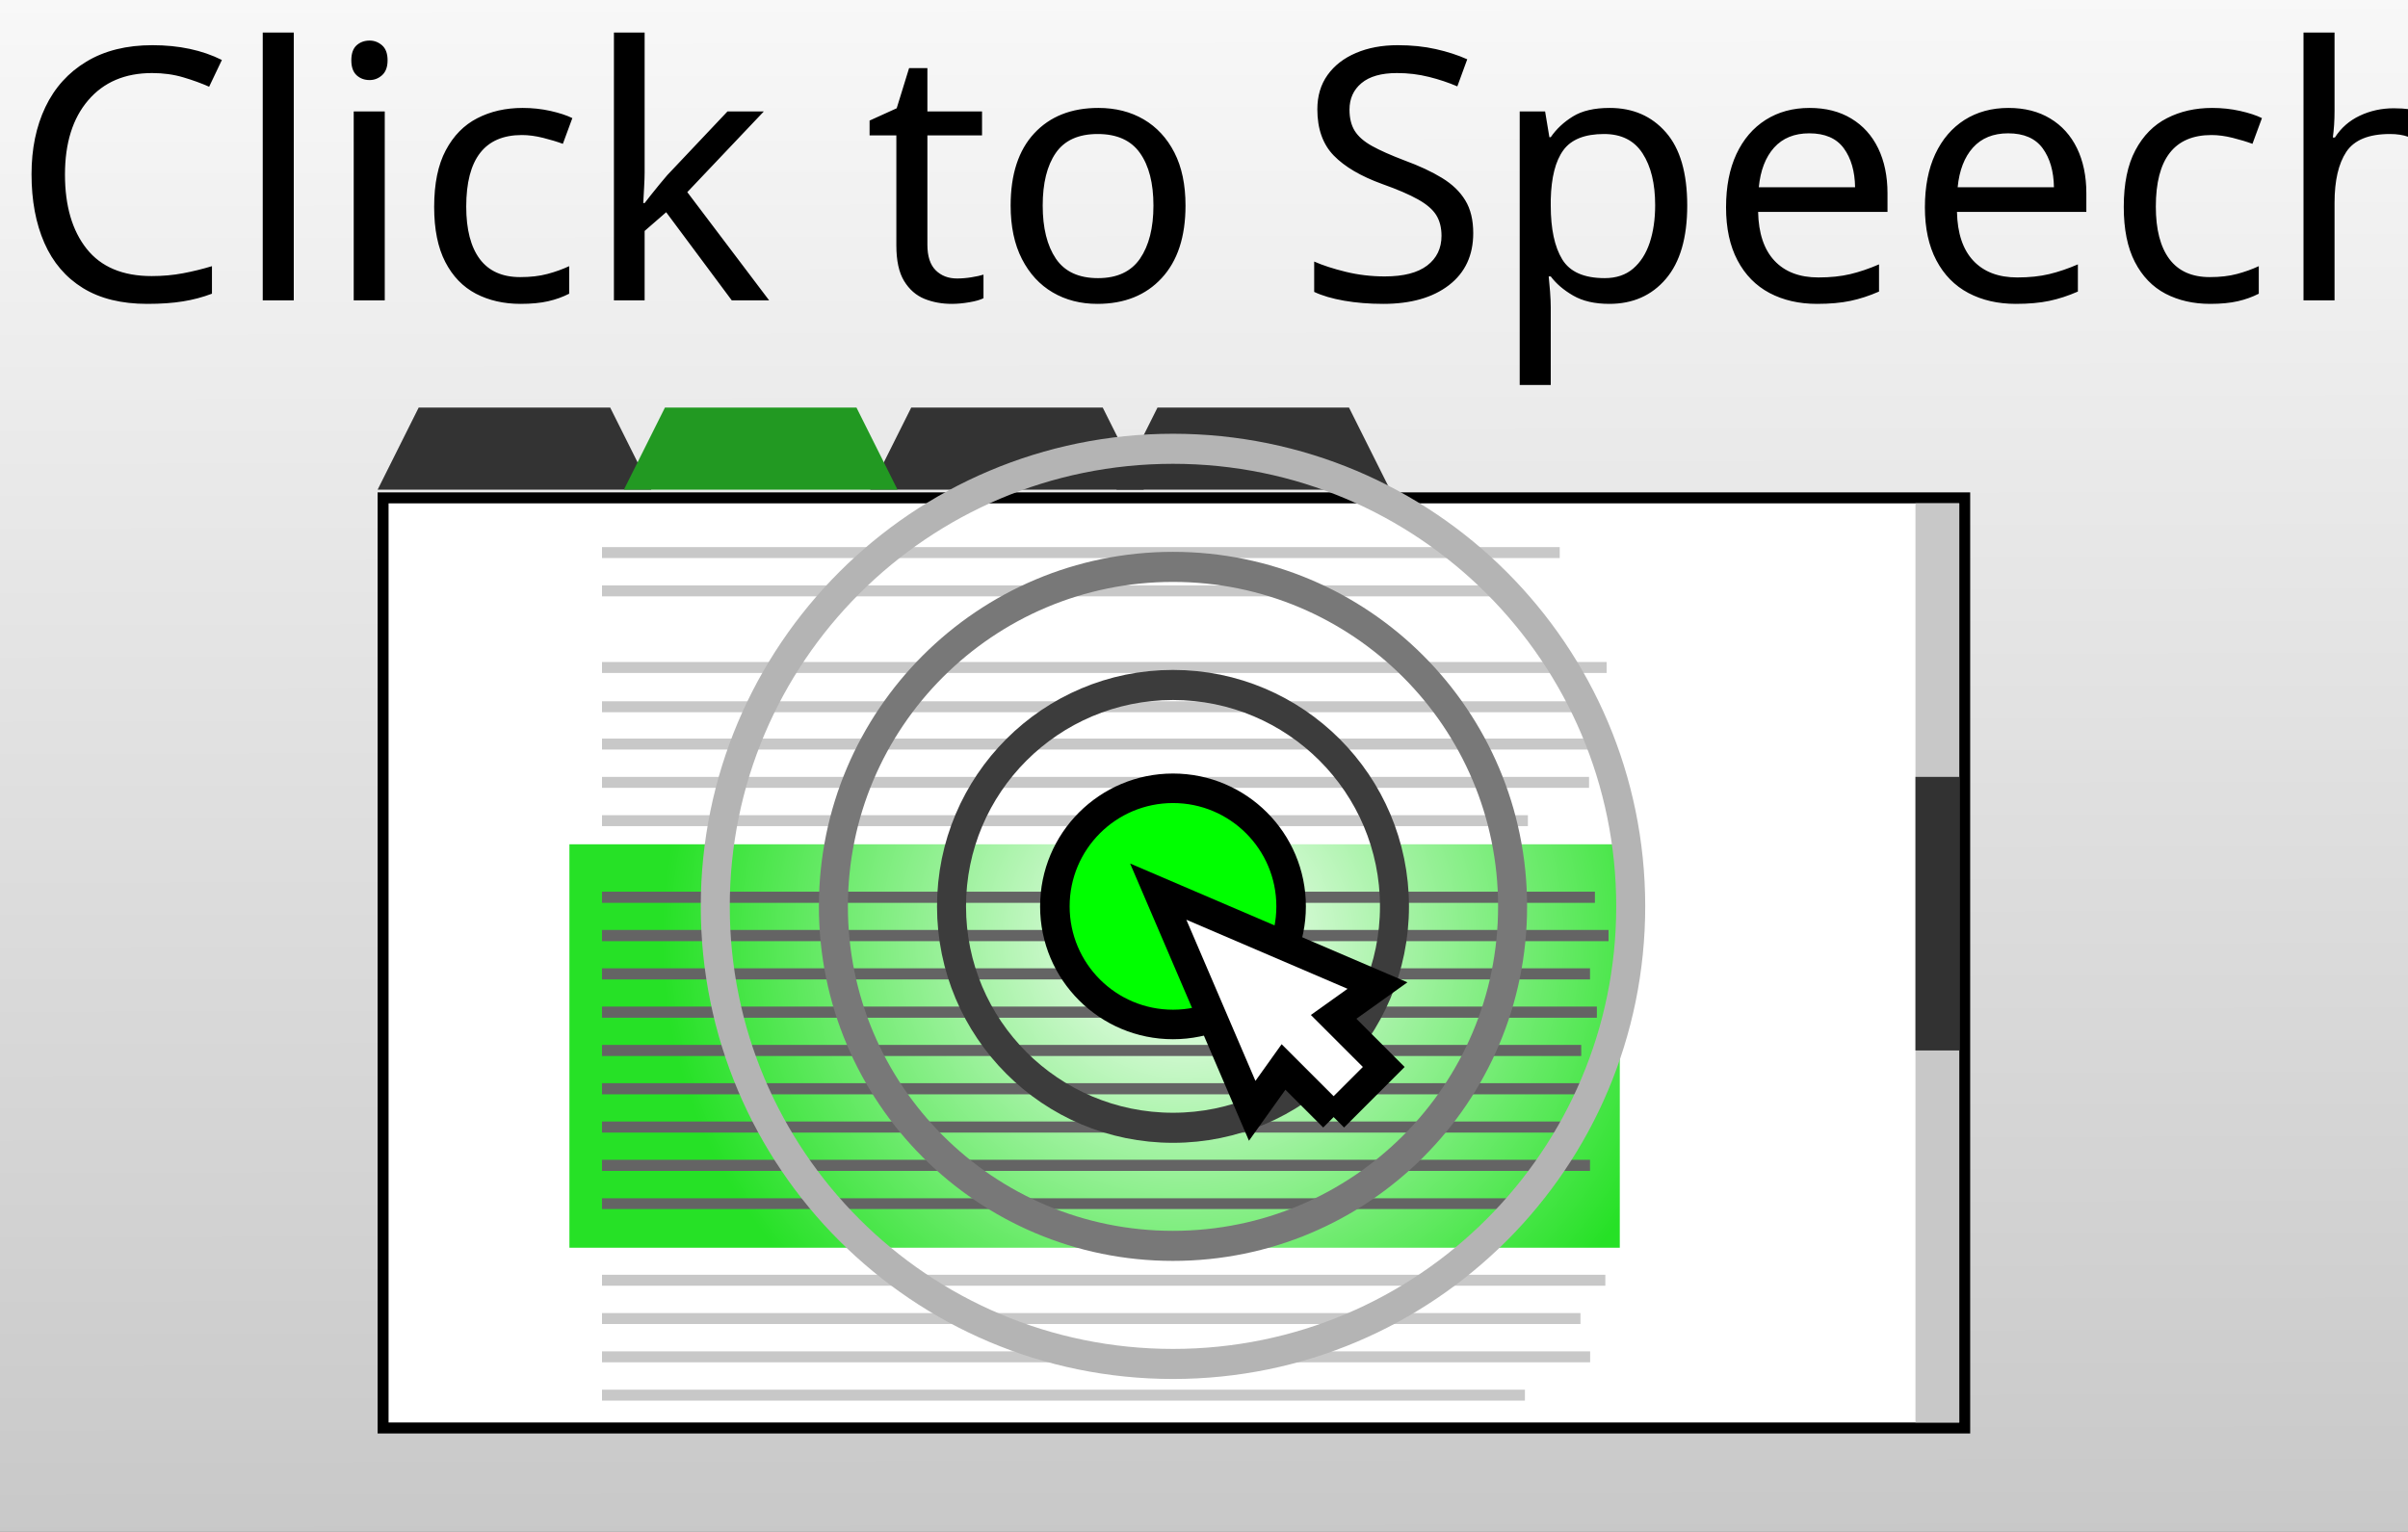
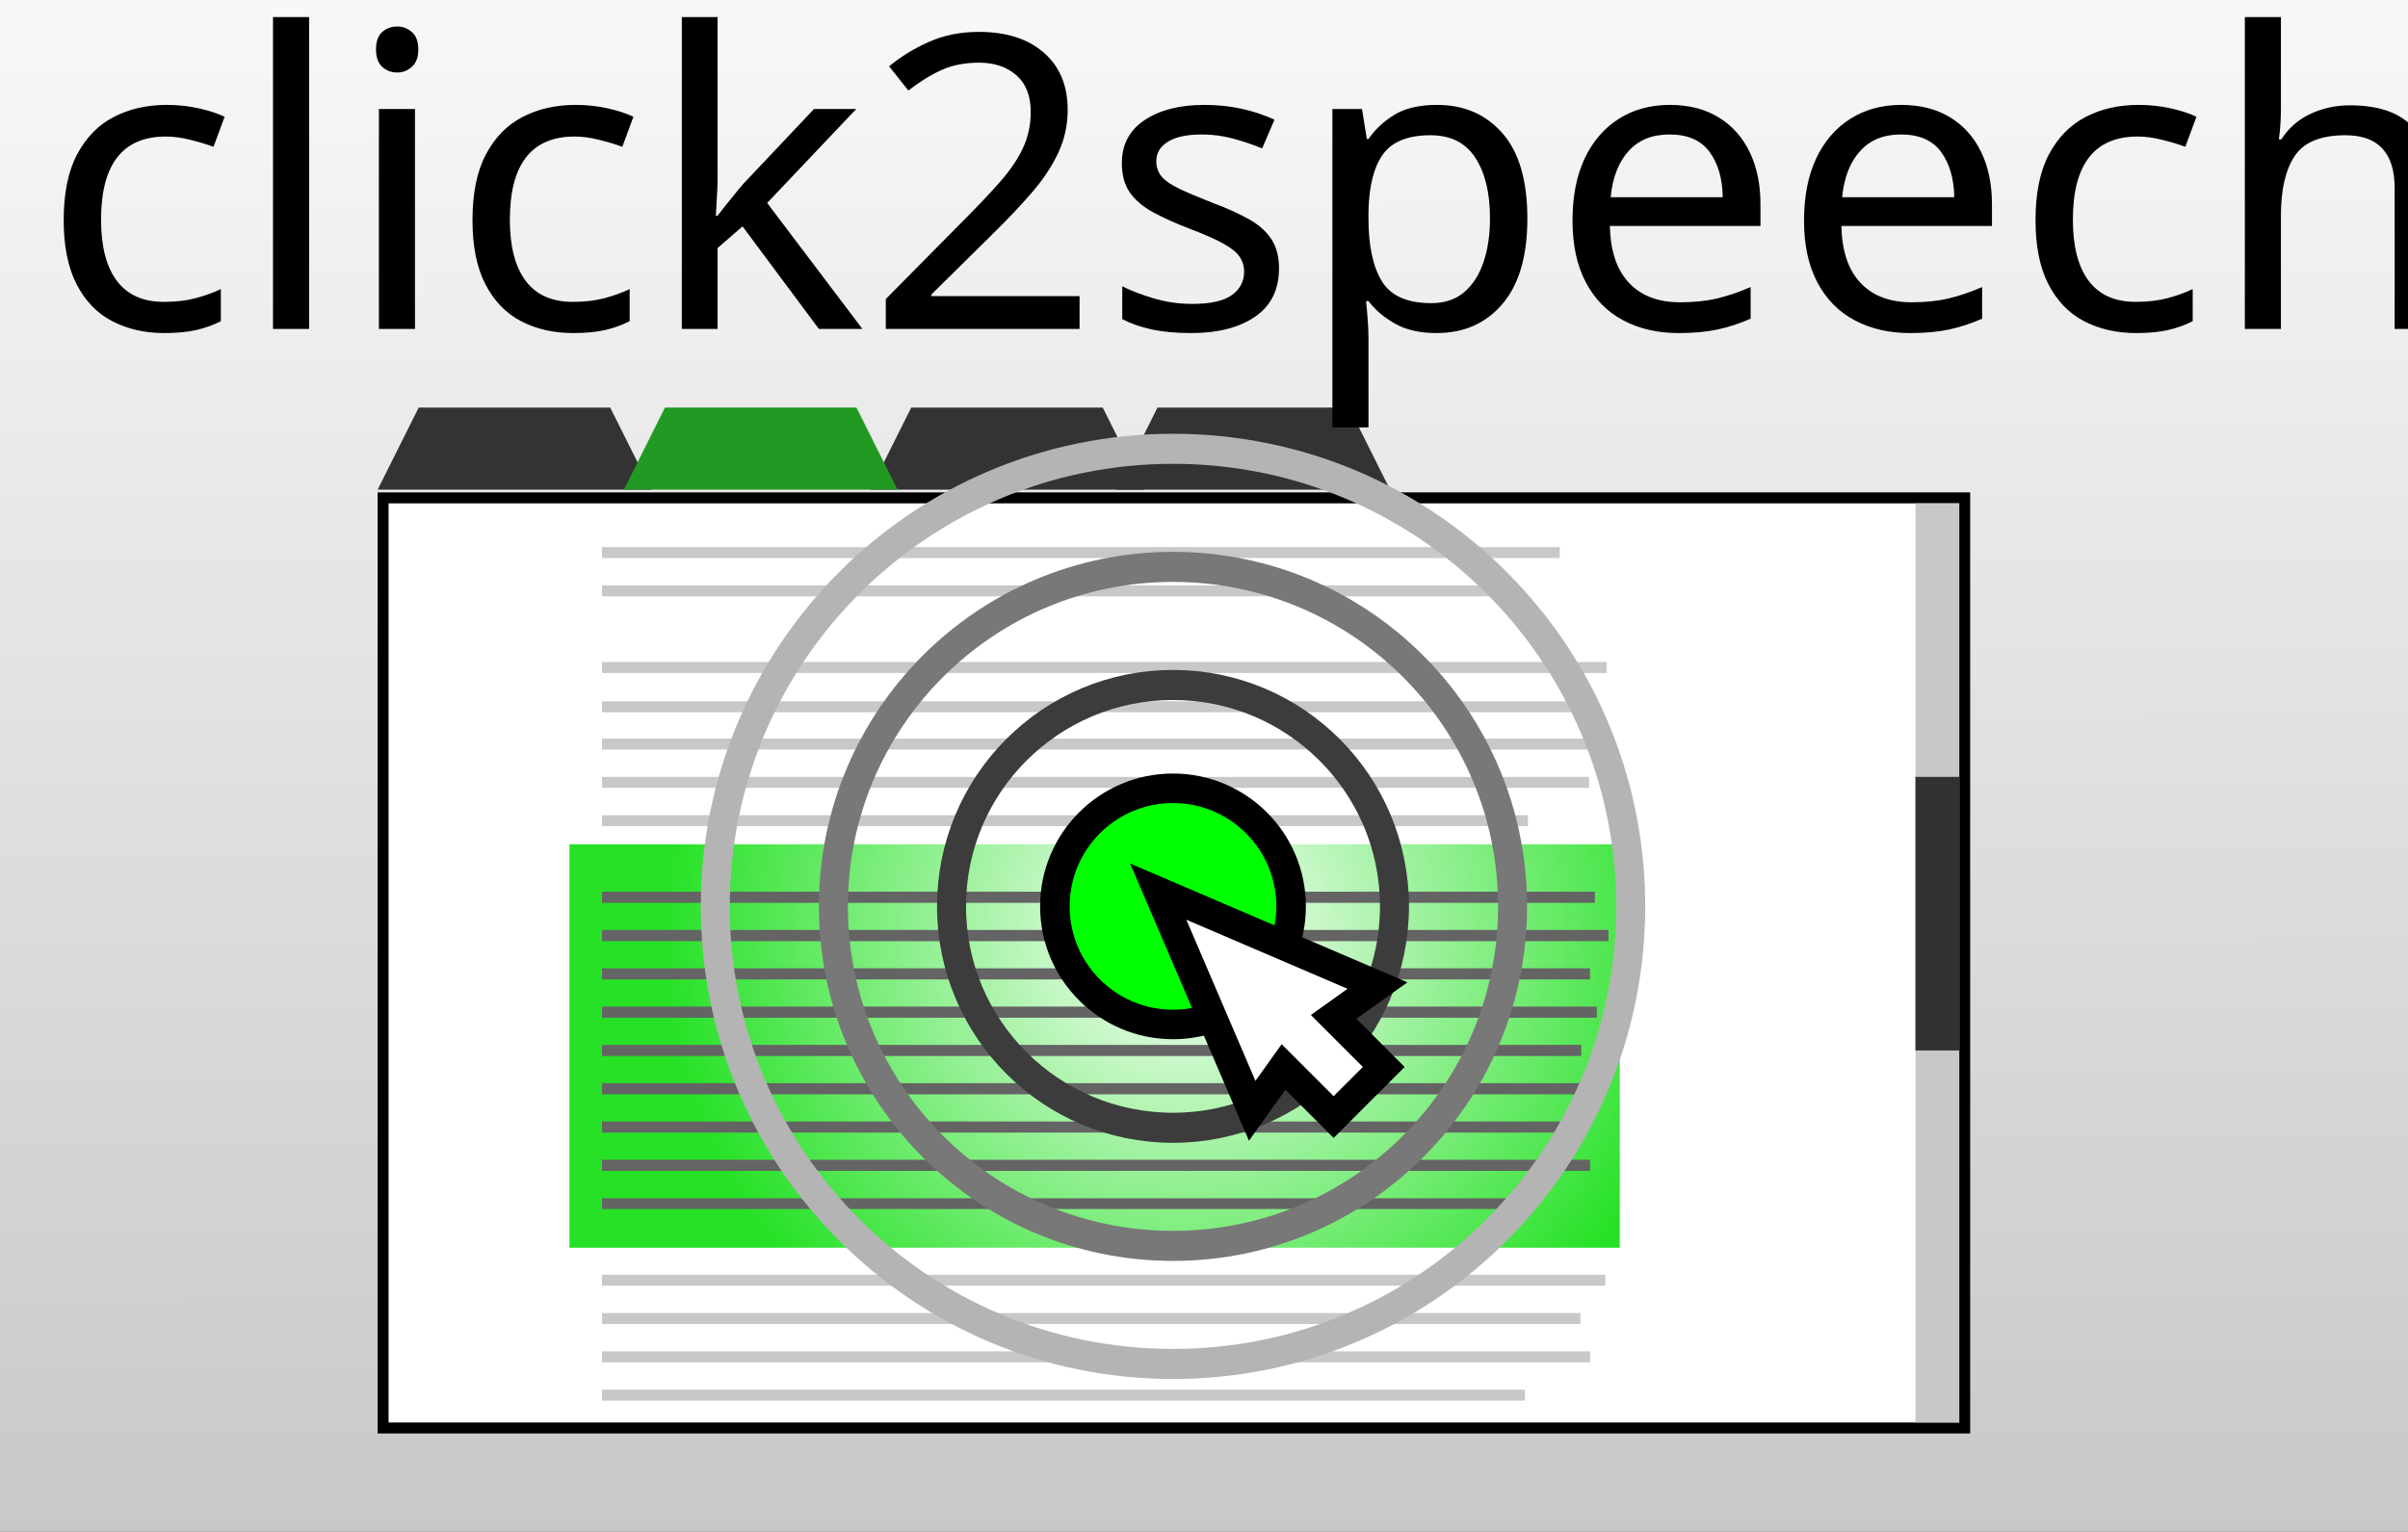
<svg xmlns="http://www.w3.org/2000/svg" xmlns:xlink="http://www.w3.org/1999/xlink" width="440" height="280" viewBox="0 0 440 280" id="svg4187" version="1.1">
  <defs id="defs4189">
    <linearGradient id="linearGradient4342">
      <stop style="stop-color:#ffffff;stop-opacity:1" offset="0" id="stop4344" />
      <stop style="stop-color:#26e126;stop-opacity:1" offset="1" id="stop4346" />
    </linearGradient>
    <linearGradient id="linearGradient4199">
      <stop style="stop-color:#f8f8f8;stop-opacity:1" offset="0" id="stop4201" />
      <stop style="stop-color:#c8c8c8;stop-opacity:1" offset="1" id="stop4203" />
    </linearGradient>
    <linearGradient xlink:href="#linearGradient4199" id="linearGradient4207" x1="205.794" y1="771.385" x2="206.305" y2="1054.073" gradientUnits="userSpaceOnUse" />
    <radialGradient xlink:href="#linearGradient4342" id="radialGradient4348" cx="216.898" cy="911.951" fx="216.898" fy="911.951" r="95.964" gradientTransform="matrix(-0.9997088,0.02413099,-0.02295385,-0.950942,454.6658,1805.704)" gradientUnits="userSpaceOnUse" />
  </defs>
  <g id="layer1" transform="translate(0,-772.3622)">
    <rect style="opacity:1;fill:url(#linearGradient4207);fill-opacity:1.0;stroke:#000000;stroke-width:2;stroke-linecap:round;stroke-miterlimit:4;stroke-dasharray:none;stroke-opacity:0.997" id="rect4735" width="442" height="282" x="-1" y="771.362" />
    <rect style="opacity:1;fill:#ffffff;fill-opacity:1;stroke:#000000;stroke-width:2;stroke-linecap:round;stroke-miterlimit:4;stroke-dasharray:none;stroke-opacity:0.997" id="rect4737" width="289" height="170" x="70" y="863.362" />
-     <path style="fill:#333333;fill-opacity:1;fill-rule:evenodd;stroke:#000000;stroke-width:0;stroke-linecap:butt;stroke-linejoin:miter;stroke-miterlimit:4;stroke-dasharray:none;stroke-opacity:1" d="m 69,861.862 7.5,-15 35,0 7.5,15 -50,0" id="path4739" />
-     <path style="fill:#333333;fill-opacity:1;fill-rule:evenodd;stroke:#000000;stroke-width:0;stroke-linecap:butt;stroke-linejoin:miter;stroke-miterlimit:4;stroke-dasharray:none;stroke-opacity:1" d="m 159,861.862 7.5,-15 35,0 7.5,15 -50,0" id="path4739-7-5" />
-     <path style="fill:#229922;fill-opacity:1;fill-rule:evenodd;stroke:#000000;stroke-width:0;stroke-linecap:butt;stroke-linejoin:miter;stroke-miterlimit:4;stroke-dasharray:none;stroke-opacity:1" d="m 114,861.862 7.5,-15 35,0 7.5,15 -50,0" id="path4739-7" />
+     <path style="fill:#333333;fill-opacity:1;fill-rule:evenodd;stroke:#000000;stroke-width:0;stroke-linecap:butt;stroke-linejoin:miter;stroke-miterlimit:4;stroke-dasharray:none;stroke-opacity:1" d="m 69,861.862 7.5,-15 35,0 7.5,15 -50,0 z" id="path4739" />
+     <path style="fill:#333333;fill-opacity:1;fill-rule:evenodd;stroke:#000000;stroke-width:0;stroke-linecap:butt;stroke-linejoin:miter;stroke-miterlimit:4;stroke-dasharray:none;stroke-opacity:1" d="m 159,861.862 7.5,-15 35,0 7.5,15 -50,0 z" id="path4739-7-5" />
+     <path style="fill:#229922;fill-opacity:1;fill-rule:evenodd;stroke:#000000;stroke-width:0;stroke-linecap:butt;stroke-linejoin:miter;stroke-miterlimit:4;stroke-dasharray:none;stroke-opacity:1" d="m 114,861.862 7.5,-15 35,0 7.5,15 -50,0 z" id="path4739-7" />
    <path style="fill:none;fill-rule:evenodd;stroke:#c8c8c8;stroke-width:2;stroke-linecap:butt;stroke-linejoin:miter;stroke-miterlimit:4;stroke-dasharray:none;stroke-opacity:1" d="m 110,873.362 175,0" id="path4779" />
    <use x="0" y="0" xlink:href="#path4779" transform="matrix(0.9489796,0,0,1,5.612245,7)" id="use4915" width="100%" height="100%" />
    <use x="0" y="0" xlink:href="#path4779" transform="matrix(1.04898,0,0,1,-5.387755,21)" id="use4919" width="100%" height="100%" style="stroke:#000000;stroke-opacity:1" />
    <use x="0" y="0" xlink:href="#path4779" transform="matrix(1.022449,0,0,1,-2.469388,28.17857)" id="use4921" width="100%" height="100%" style="stroke:#000000;stroke-opacity:1" />
    <use x="0" y="0" xlink:href="#path4779" transform="matrix(1.052856,0,0,1,-5.814173,35)" id="use4923" width="100%" height="100%" style="stroke:#000000;stroke-opacity:1" />
    <use x="0" y="0" xlink:href="#path4779" transform="matrix(1.030612,0,0,1,-3.367346,42)" id="use4925" width="100%" height="100%" style="stroke:#000000;stroke-opacity:1" />
    <use x="0" y="0" xlink:href="#path4779" transform="matrix(0.9667668,0,0,1,3.655653,49)" id="use4927" width="100%" height="100%" style="stroke:#000000;stroke-opacity:1" />
    <rect style="opacity:1;fill:url(#radialGradient4348);fill-opacity:1;stroke:none;stroke-width:2;stroke-linecap:round;stroke-miterlimit:4;stroke-dasharray:none;stroke-opacity:1" id="rect5077" width="191.929" height="73.741" x="104.046" y="926.679" />
    <path id="use4931" d="m 110,936.362 181.429,0" style="fill:none;fill-rule:evenodd;stroke:#646464;stroke-width:2.036;stroke-linecap:butt;stroke-linejoin:miter;stroke-miterlimit:4;stroke-dasharray:none;stroke-opacity:1" />
    <path id="use4933" d="m 110,943.362 183.92,0" style="fill:none;fill-rule:evenodd;stroke:#646464;stroke-width:2.05;stroke-linecap:butt;stroke-linejoin:miter;stroke-miterlimit:4;stroke-dasharray:none;stroke-opacity:1" />
    <path id="use4935" d="m 110,950.362 180.536,0" style="fill:none;fill-rule:evenodd;stroke:#646464;stroke-width:2.031;stroke-linecap:butt;stroke-linejoin:miter;stroke-miterlimit:4;stroke-dasharray:none;stroke-opacity:1" />
    <path id="use4937" d="m 110,957.362 181.786,0" style="fill:none;fill-rule:evenodd;stroke:#646464;stroke-width:2.038;stroke-linecap:butt;stroke-linejoin:miter;stroke-miterlimit:4;stroke-dasharray:none;stroke-opacity:1" />
    <path id="use4939" d="m 110,964.362 178.929,0" style="fill:none;fill-rule:evenodd;stroke:#646464;stroke-width:2.022;stroke-linecap:butt;stroke-linejoin:miter;stroke-miterlimit:4;stroke-dasharray:none;stroke-opacity:1" />
    <path id="use4941" d="m 110,971.362 181.25,0" style="fill:none;fill-rule:evenodd;stroke:#646464;stroke-width:2.035;stroke-linecap:butt;stroke-linejoin:miter;stroke-miterlimit:4;stroke-dasharray:none;stroke-opacity:1" />
    <path id="use4943" d="m 110,978.362 179.464,0" style="fill:none;fill-rule:evenodd;stroke:#646464;stroke-width:2.025;stroke-linecap:butt;stroke-linejoin:miter;stroke-miterlimit:4;stroke-dasharray:none;stroke-opacity:1" />
    <path id="use4945" d="m 110,985.362 180.536,0" style="fill:none;fill-rule:evenodd;stroke:#646464;stroke-width:2.031;stroke-linecap:butt;stroke-linejoin:miter;stroke-miterlimit:4;stroke-dasharray:none;stroke-opacity:1" />
    <path id="use4947" d="m 110,992.362 168.571,0" style="fill:none;fill-rule:evenodd;stroke:#646464;stroke-width:1.963;stroke-linecap:butt;stroke-linejoin:miter;stroke-miterlimit:4;stroke-dasharray:none;stroke-opacity:1" />
    <use x="0" y="0" xlink:href="#path4779" transform="matrix(1.047621,0,0,1,-5.238363,133)" id="use4951" width="100%" height="100%" style="stroke:#000000;stroke-opacity:1" />
    <use x="0" y="0" xlink:href="#path4779" transform="matrix(1.021646,0,0,1,-2.381074,140)" id="use4953" width="100%" height="100%" style="stroke:#000000;stroke-opacity:1" />
    <use x="0" y="0" xlink:href="#path4779" transform="matrix(1.031748,0,0,1,-3.492242,147)" id="use4955" width="100%" height="100%" style="stroke:#000000;stroke-opacity:1" />
    <use x="0" y="0" xlink:href="#path4779" transform="matrix(0.963658,0,0,1,3.997627,154)" id="use4957" width="100%" height="100%" style="stroke:#0000b8;stroke-opacity:1" />
-     <path style="fill:#333333;fill-opacity:1;fill-rule:evenodd;stroke:#000000;stroke-width:0;stroke-linecap:butt;stroke-linejoin:miter;stroke-miterlimit:4;stroke-dasharray:none;stroke-opacity:1" d="m 204,861.862 7.5,-15 35,0 7.5,15 -50,0" id="path4739-7-5-1" />
+     <path style="fill:#333333;fill-opacity:1;fill-rule:evenodd;stroke:#000000;stroke-width:0;stroke-linecap:butt;stroke-linejoin:miter;stroke-miterlimit:4;stroke-dasharray:none;stroke-opacity:1" d="m 204,861.862 7.5,-15 35,0 7.5,15 -50,0 z" id="path4739-7-5-1" />
    <rect style="opacity:1;fill:#c8c8c8;fill-opacity:1;stroke:#b4b4b4;stroke-width:0;stroke-linecap:round;stroke-miterlimit:4;stroke-dasharray:none;stroke-opacity:1" id="rect4241" width="8" height="168" x="350" y="864.362" />
    <rect style="opacity:1;fill:#323232;fill-opacity:1;stroke:#b4b4b4;stroke-width:0;stroke-linecap:round;stroke-miterlimit:4;stroke-dasharray:none;stroke-opacity:1" id="rect4243" width="8" height="50" x="350" y="914.362" />
-     <text xml:space="preserve" style="font-style:normal;font-variant:normal;font-weight:300;font-stretch:normal;font-size:64.426px;line-height:125%;font-family:Ubuntu;-inkscape-font-specification:'Ubuntu, Light';text-align:start;letter-spacing:0px;word-spacing:0px;writing-mode:lr-tb;text-anchor:start;fill:#000000;fill-opacity:1;stroke:none;stroke-width:1px;stroke-linecap:butt;stroke-linejoin:miter;stroke-opacity:1" x="1.824" y="827.263" id="text4829-7">
-       <tspan id="tspan4831-5" x="1.824" y="827.263">Click to Speech </tspan>
+     <text xml:space="preserve" style="font-style:normal;font-variant:normal;font-weight:300;font-stretch:normal;font-size:75px;line-height:125%;font-family:Ubuntu;-inkscape-font-specification:'Ubuntu, Light';text-align:start;letter-spacing:0px;word-spacing:0px;writing-mode:lr-tb;text-anchor:start;fill:#000000;fill-opacity:1;stroke:none;stroke-width:1px;stroke-linecap:butt;stroke-linejoin:miter;stroke-opacity:1" x="7.513" y="832.487" id="text4829-7">
+       <tspan id="tspan4831-5" x="7.513" y="832.487">click2speech </tspan>
    </text>
    <g id="g3081" transform="matrix(2.697961,0,0,2.697961,-431.4671,-1691.22)">
-       <path transform="matrix(0.7096775,0,0,0.7096775,275.1086,968.7248)" d="m -39.091,8.182 c 0,6.226 -5.047,11.273 -11.273,11.273 -6.226,0 -11.273,-5.047 -11.273,-11.273 0,-6.226 5.047,-11.273 11.273,-11.273 6.226,0 11.273,5.047 11.273,11.273 z" id="path3001-3" style="fill:#00ff00;fill-opacity:1;stroke:#000000;stroke-width:2.818;stroke-miterlimit:4;stroke-opacity:1;stroke-dasharray:none" />
-       <path transform="matrix(0.5629185,0,0,0.5837674,275.5274,953.1424)" d="m -37.591,36.639 c 0,14.191 -11.93,25.695 -26.647,25.695 -14.717,0 -26.647,-11.504 -26.647,-25.695 0,-14.191 11.93,-25.695 26.647,-25.695 14.717,0 26.647,11.504 26.647,25.695 z" id="path3803-9" style="fill:none;stroke:#3c3c3c;stroke-width:3.489;stroke-linecap:round;stroke-miterlimit:4;stroke-opacity:1;stroke-dasharray:none" />
-       <path transform="matrix(0.8631417,0,0,0.8951099,294.8131,941.735)" d="m -37.591,36.639 c 0,14.191 -11.93,25.695 -26.647,25.695 -14.717,0 -26.647,-11.504 -26.647,-25.695 0,-14.191 11.93,-25.695 26.647,-25.695 14.717,0 26.647,11.504 26.647,25.695 z" id="path3803-8-9" style="fill:none;stroke:#787878;stroke-width:2.275;stroke-linecap:round;stroke-miterlimit:4;stroke-opacity:1;stroke-dasharray:none" />
-       <path transform="matrix(1.163365,0,0,1.206452,314.0988,930.3276)" d="m -37.591,36.639 c 0,14.191 -11.93,25.695 -26.647,25.695 -14.717,0 -26.647,-11.504 -26.647,-25.695 0,-14.191 11.93,-25.695 26.647,-25.695 14.717,0 26.647,11.504 26.647,25.695 z" id="path3803-8-0-0" style="fill:none;stroke:#b4b4b4;stroke-width:1.688;stroke-miterlimit:4;stroke-opacity:1;stroke-dasharray:none" />
-       <path id="path4136" d="m 250.246,988.805 -3.394,-3.394 -2.121,2.97 -6.364,-14.849 14.849,6.364 -2.97,2.121 3.394,3.394 -3.394,3.394" style="fill:#ffffff;fill-opacity:1;fill-rule:evenodd;stroke:#000000;stroke-width:2;stroke-linecap:butt;stroke-linejoin:miter;stroke-miterlimit:4;stroke-opacity:1;stroke-dasharray:none" />
+       <path transform="matrix(0.7096775,0,0,0.7096775,275.1086,968.7248)" d="M -39.091,8.182 A 11.273,11.273 0 0 1 -50.364,19.455 11.273,11.273 0 0 1 -61.636,8.182 11.273,11.273 0 0 1 -50.364,-3.091 11.273,11.273 0 0 1 -39.091,8.182 Z" id="path3001-3" style="fill:#00ff00;fill-opacity:1;stroke:#000000;stroke-width:2.818;stroke-miterlimit:4;stroke-opacity:1;stroke-dasharray:none" />
+       <path transform="matrix(0.5629185,0,0,0.5837674,275.5274,953.1424)" d="M -37.591,36.639 A 26.647,25.695 0 0 1 -64.238,62.335 26.647,25.695 0 0 1 -90.885,36.639 26.647,25.695 0 0 1 -64.238,10.944 26.647,25.695 0 0 1 -37.591,36.639 Z" id="path3803-9" style="fill:none;stroke:#3c3c3c;stroke-width:3.489;stroke-linecap:round;stroke-miterlimit:4;stroke-opacity:1;stroke-dasharray:none" />
+       <path transform="matrix(0.8631417,0,0,0.8951099,294.8131,941.735)" d="M -37.591,36.639 A 26.647,25.695 0 0 1 -64.238,62.335 26.647,25.695 0 0 1 -90.885,36.639 26.647,25.695 0 0 1 -64.238,10.944 26.647,25.695 0 0 1 -37.591,36.639 Z" id="path3803-8-9" style="fill:none;stroke:#787878;stroke-width:2.275;stroke-linecap:round;stroke-miterlimit:4;stroke-opacity:1;stroke-dasharray:none" />
+       <path transform="matrix(1.163365,0,0,1.206452,314.0988,930.3276)" d="M -37.591,36.639 A 26.647,25.695 0 0 1 -64.238,62.335 26.647,25.695 0 0 1 -90.885,36.639 26.647,25.695 0 0 1 -64.238,10.944 26.647,25.695 0 0 1 -37.591,36.639 Z" id="path3803-8-0-0" style="fill:none;stroke:#b4b4b4;stroke-width:1.688;stroke-miterlimit:4;stroke-opacity:1;stroke-dasharray:none" />
+       <path id="path4136" d="m 250.246,988.805 -3.394,-3.394 -2.121,2.97 -6.364,-14.849 14.849,6.364 -2.97,2.121 3.394,3.394 -3.394,3.394 z" style="fill:#ffffff;fill-opacity:1;fill-rule:evenodd;stroke:#000000;stroke-width:2;stroke-linecap:butt;stroke-linejoin:miter;stroke-miterlimit:4;stroke-opacity:1;stroke-dasharray:none" />
    </g>
  </g>
</svg>
